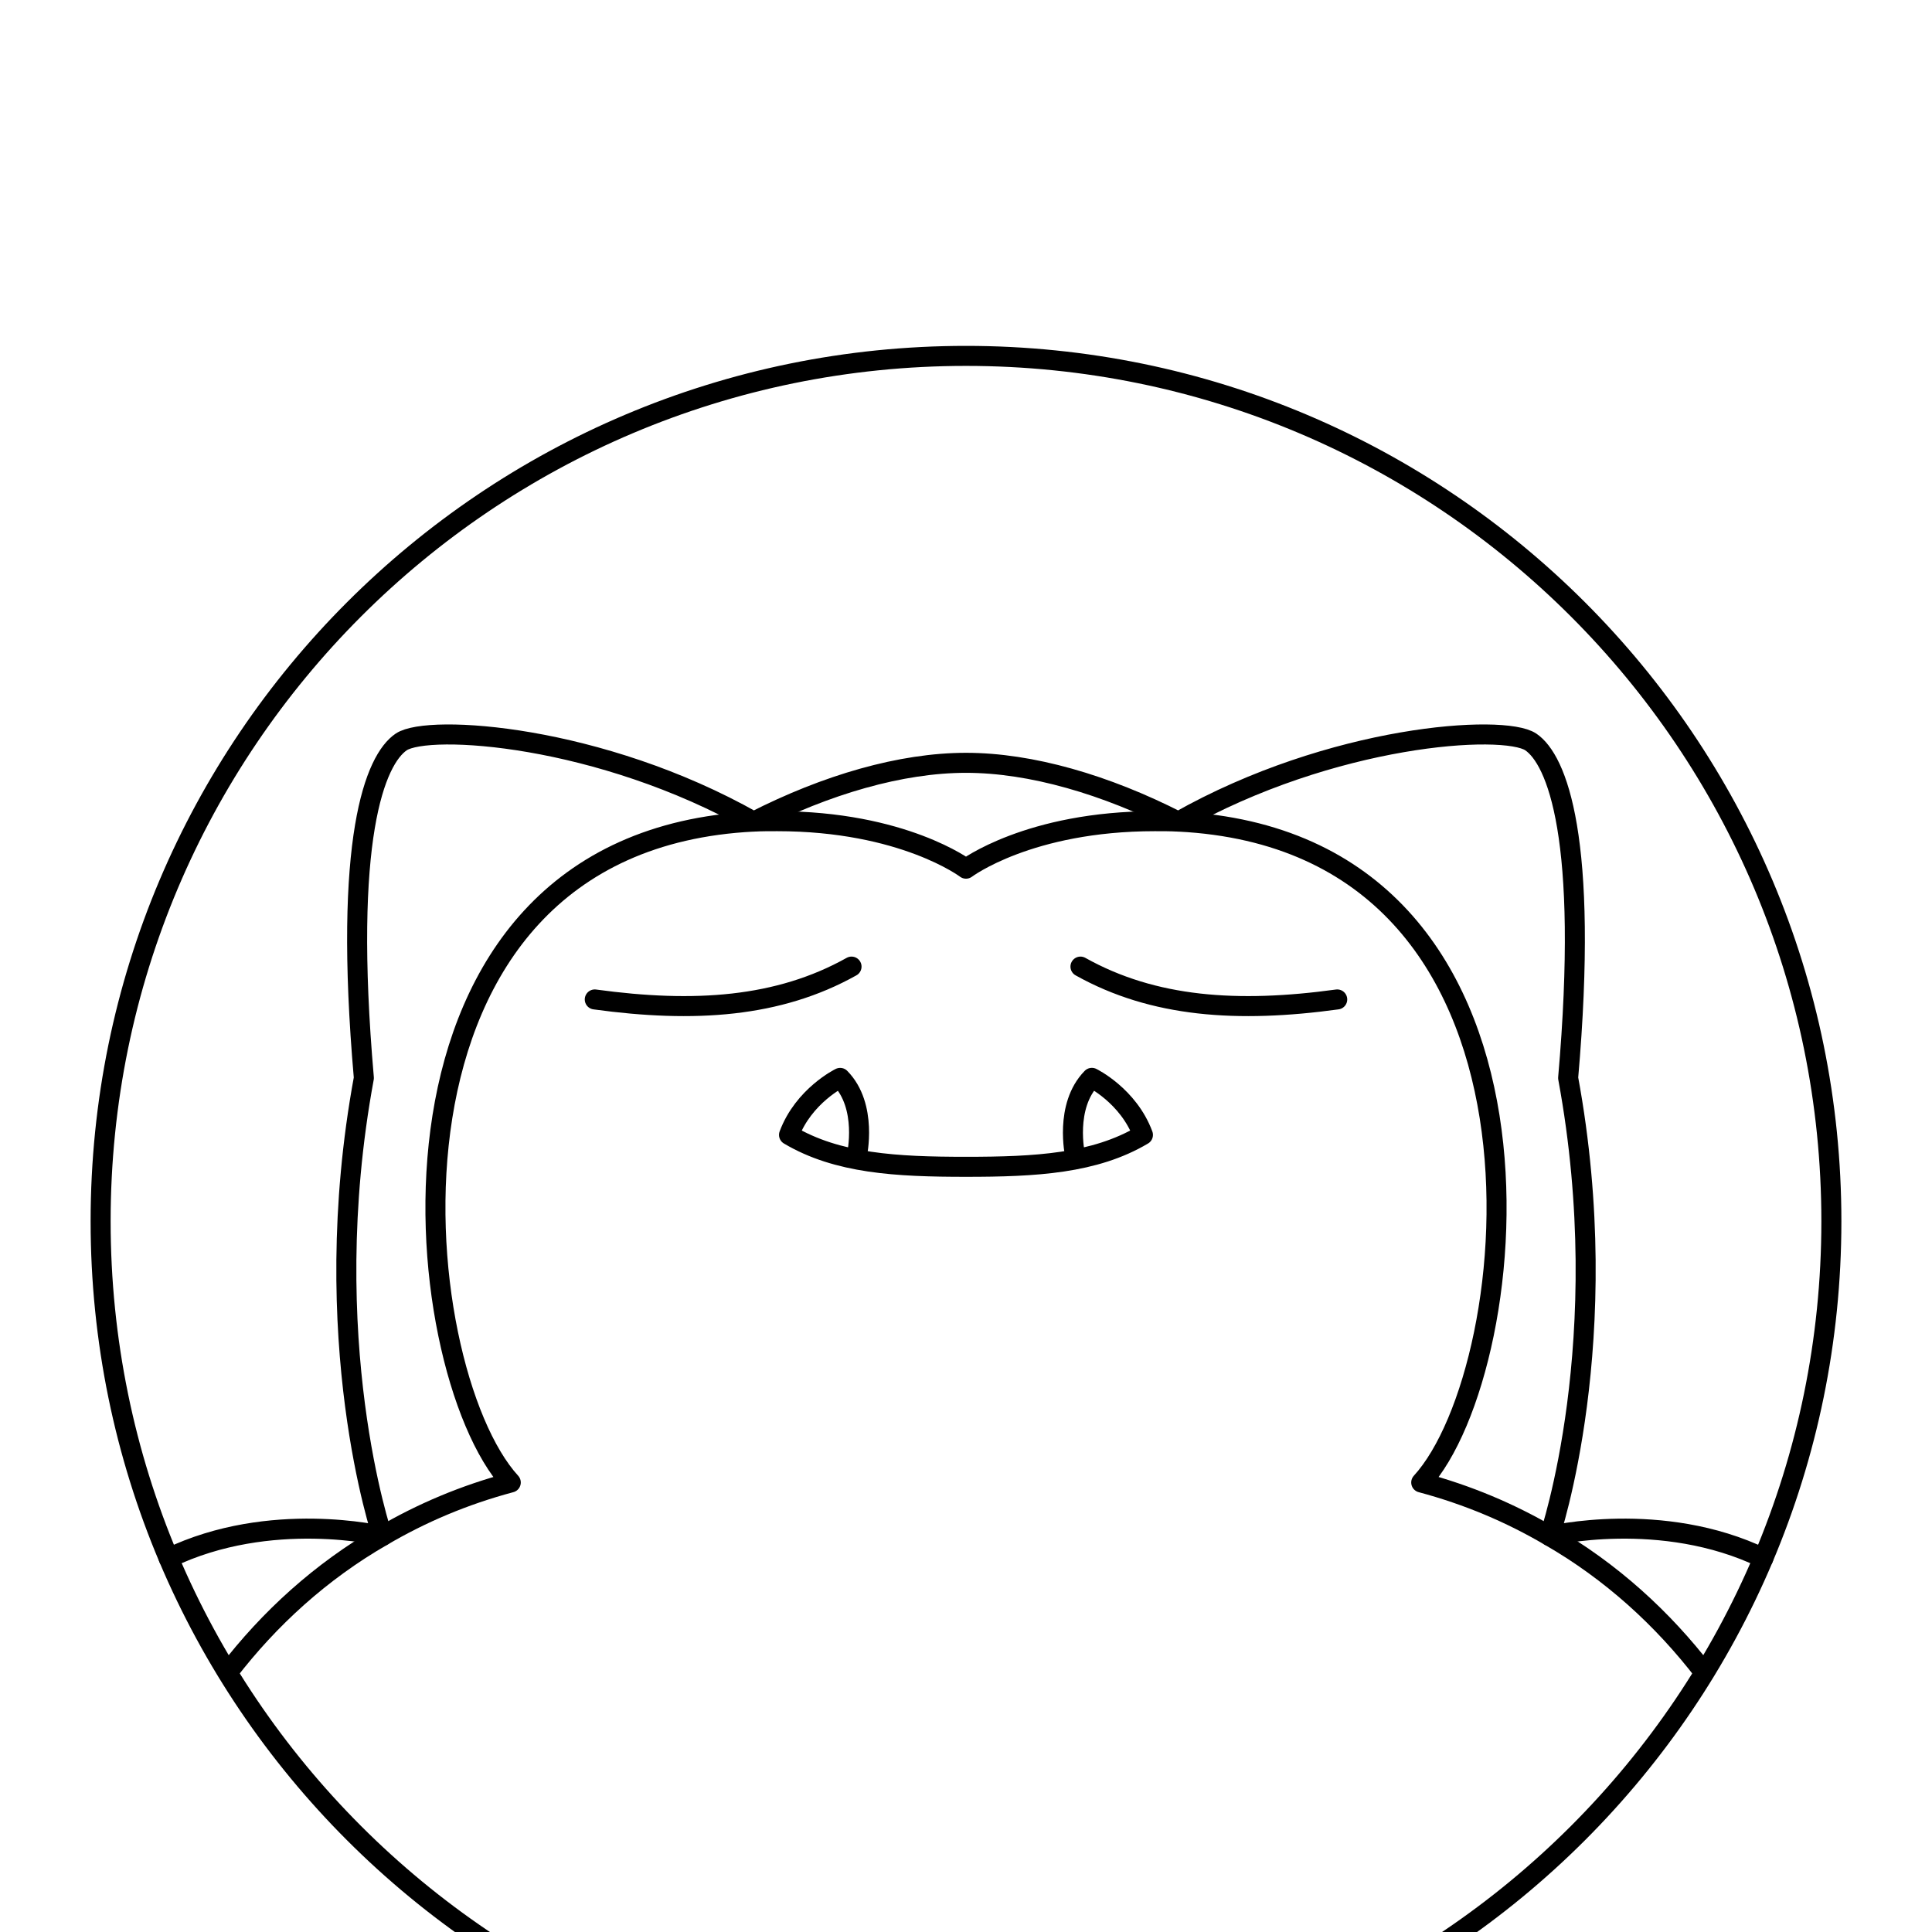
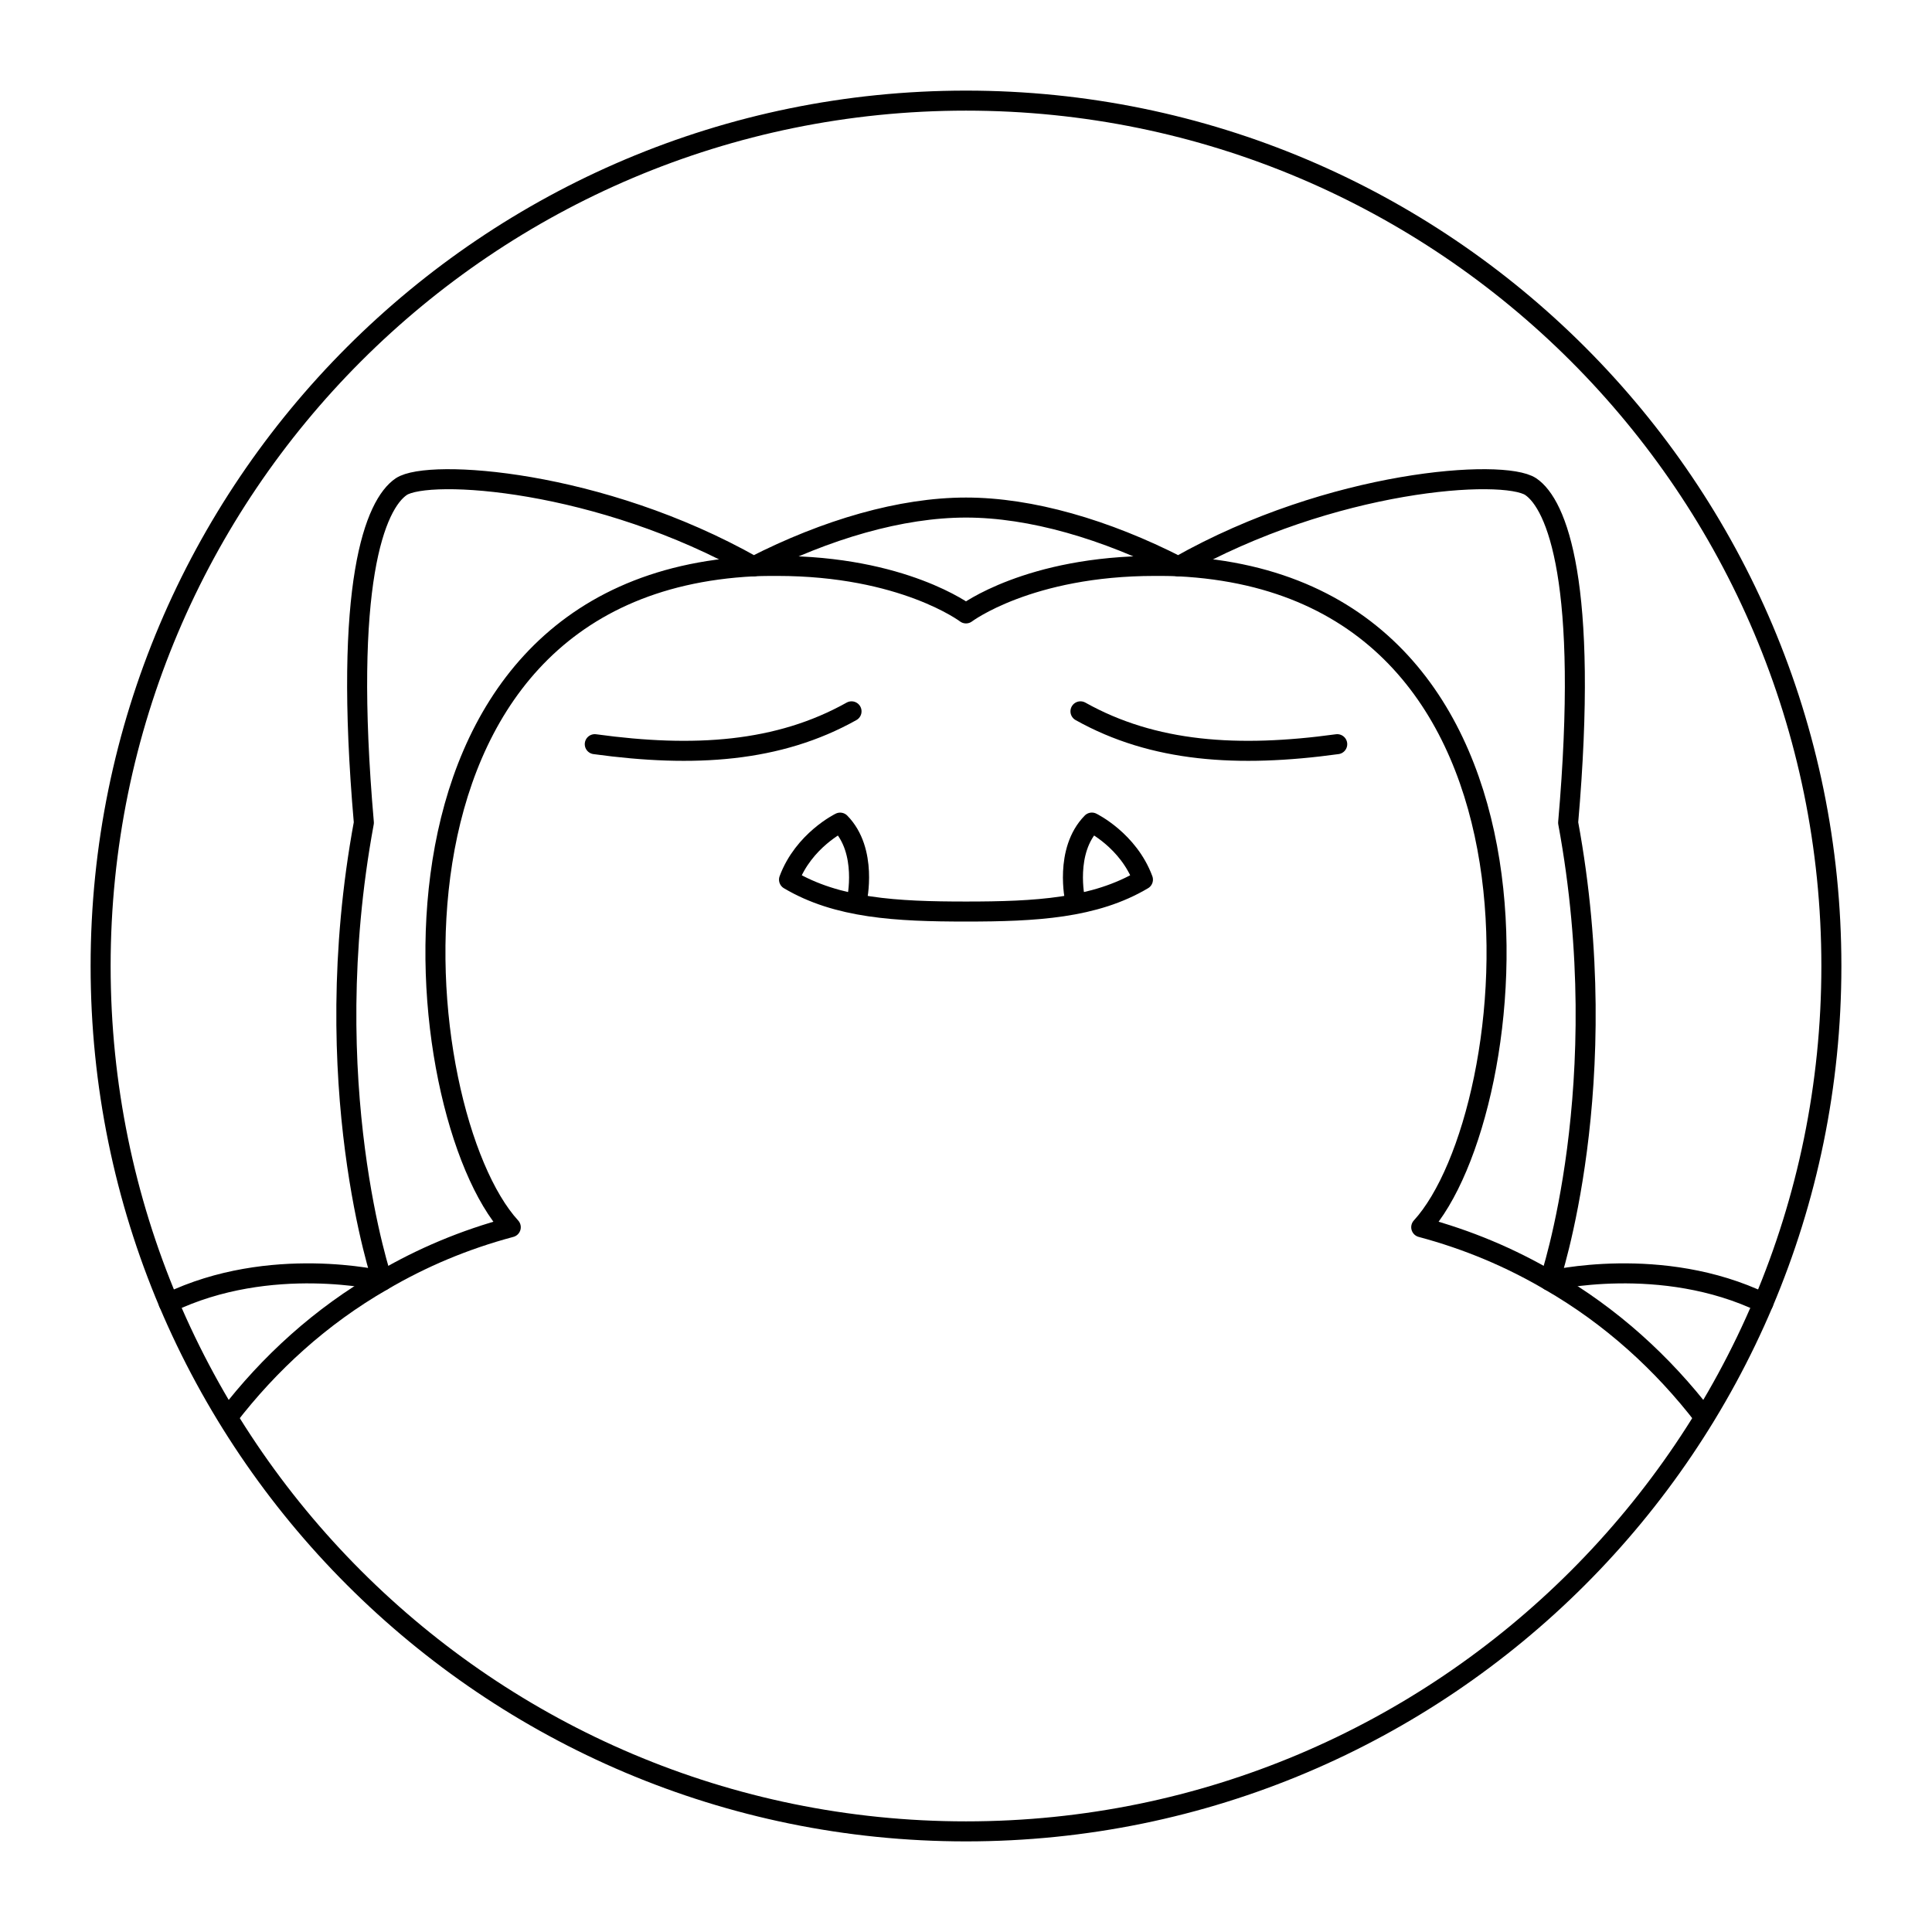
- <svg xmlns="http://www.w3.org/2000/svg" width="441" height="441" viewBox="0 0 386 284" fill="none">
+ <svg xmlns="http://www.w3.org/2000/svg" width="386" height="386" viewBox="0 0 386 386" fill="none">
  <path d="M215.87 142.12C230.45 150.283 247.305 151.408 267.168 148.682" stroke="black" stroke-width="4" stroke-linecap="round" stroke-linejoin="round" />
  <path d="M45.516 283.147C53.799 272.371 64.092 262.963 76.396 255.886C84.196 251.302 92.72 247.683 102.049 245.191C81.14 222.352 70.365 117.167 150.54 113.146H150.62C152.148 113.066 153.676 113.066 155.285 113.066C180.455 113.066 193 122.555 193 122.555C193 122.555 205.545 113.066 230.715 113.066C232.324 113.066 233.852 113.066 235.38 113.146H235.46C315.635 117.167 304.86 222.352 283.951 245.191C293.28 247.683 301.804 251.302 309.604 255.886C321.908 262.963 332.201 272.371 340.484 283.147" stroke="black" stroke-width="4" stroke-linecap="round" stroke-linejoin="round" />
  <path d="M170.13 142.12C155.55 150.283 138.695 151.408 118.832 148.682M171.207 179.796C171.207 179.796 173.402 170.001 167.854 164.356C167.854 164.356 160.568 167.902 157.641 175.743C167.307 181.476 179.064 182.12 193 182.12C206.936 182.12 218.693 181.476 228.351 175.743C225.44 167.902 218.146 164.348 218.146 164.348C212.598 170.001 214.793 179.796 214.793 179.796" stroke="black" stroke-width="4" stroke-linecap="round" stroke-linejoin="round" />
  <path d="M33.695 260.309C54.04 250.498 76.396 255.886 76.396 255.886C76.396 255.886 63.047 216.643 72.697 164.372C68.515 116.443 74.948 100.762 80.175 97.224C85.644 93.605 119.821 95.776 150.54 113.146H150.62C165.095 105.748 180.053 101.406 193 101.406C205.947 101.406 220.905 105.748 235.38 113.146H235.46C266.179 95.776 300.356 93.605 305.825 97.224C311.052 100.762 317.485 116.443 313.303 164.372C322.953 216.643 309.604 255.886 309.604 255.886C309.604 255.886 331.96 250.498 352.305 260.309" stroke="black" stroke-width="4" stroke-linecap="round" stroke-linejoin="round" />
  <path d="M193 365.896C288.488 365.896 365.896 288.488 365.896 193C365.896 97.512 288.488 20.104 193 20.104C97.512 20.104 20.104 97.512 20.104 193C20.104 288.488 97.512 365.896 193 365.896Z" stroke="black" stroke-width="4" stroke-linecap="round" stroke-linejoin="round" />
</svg>
